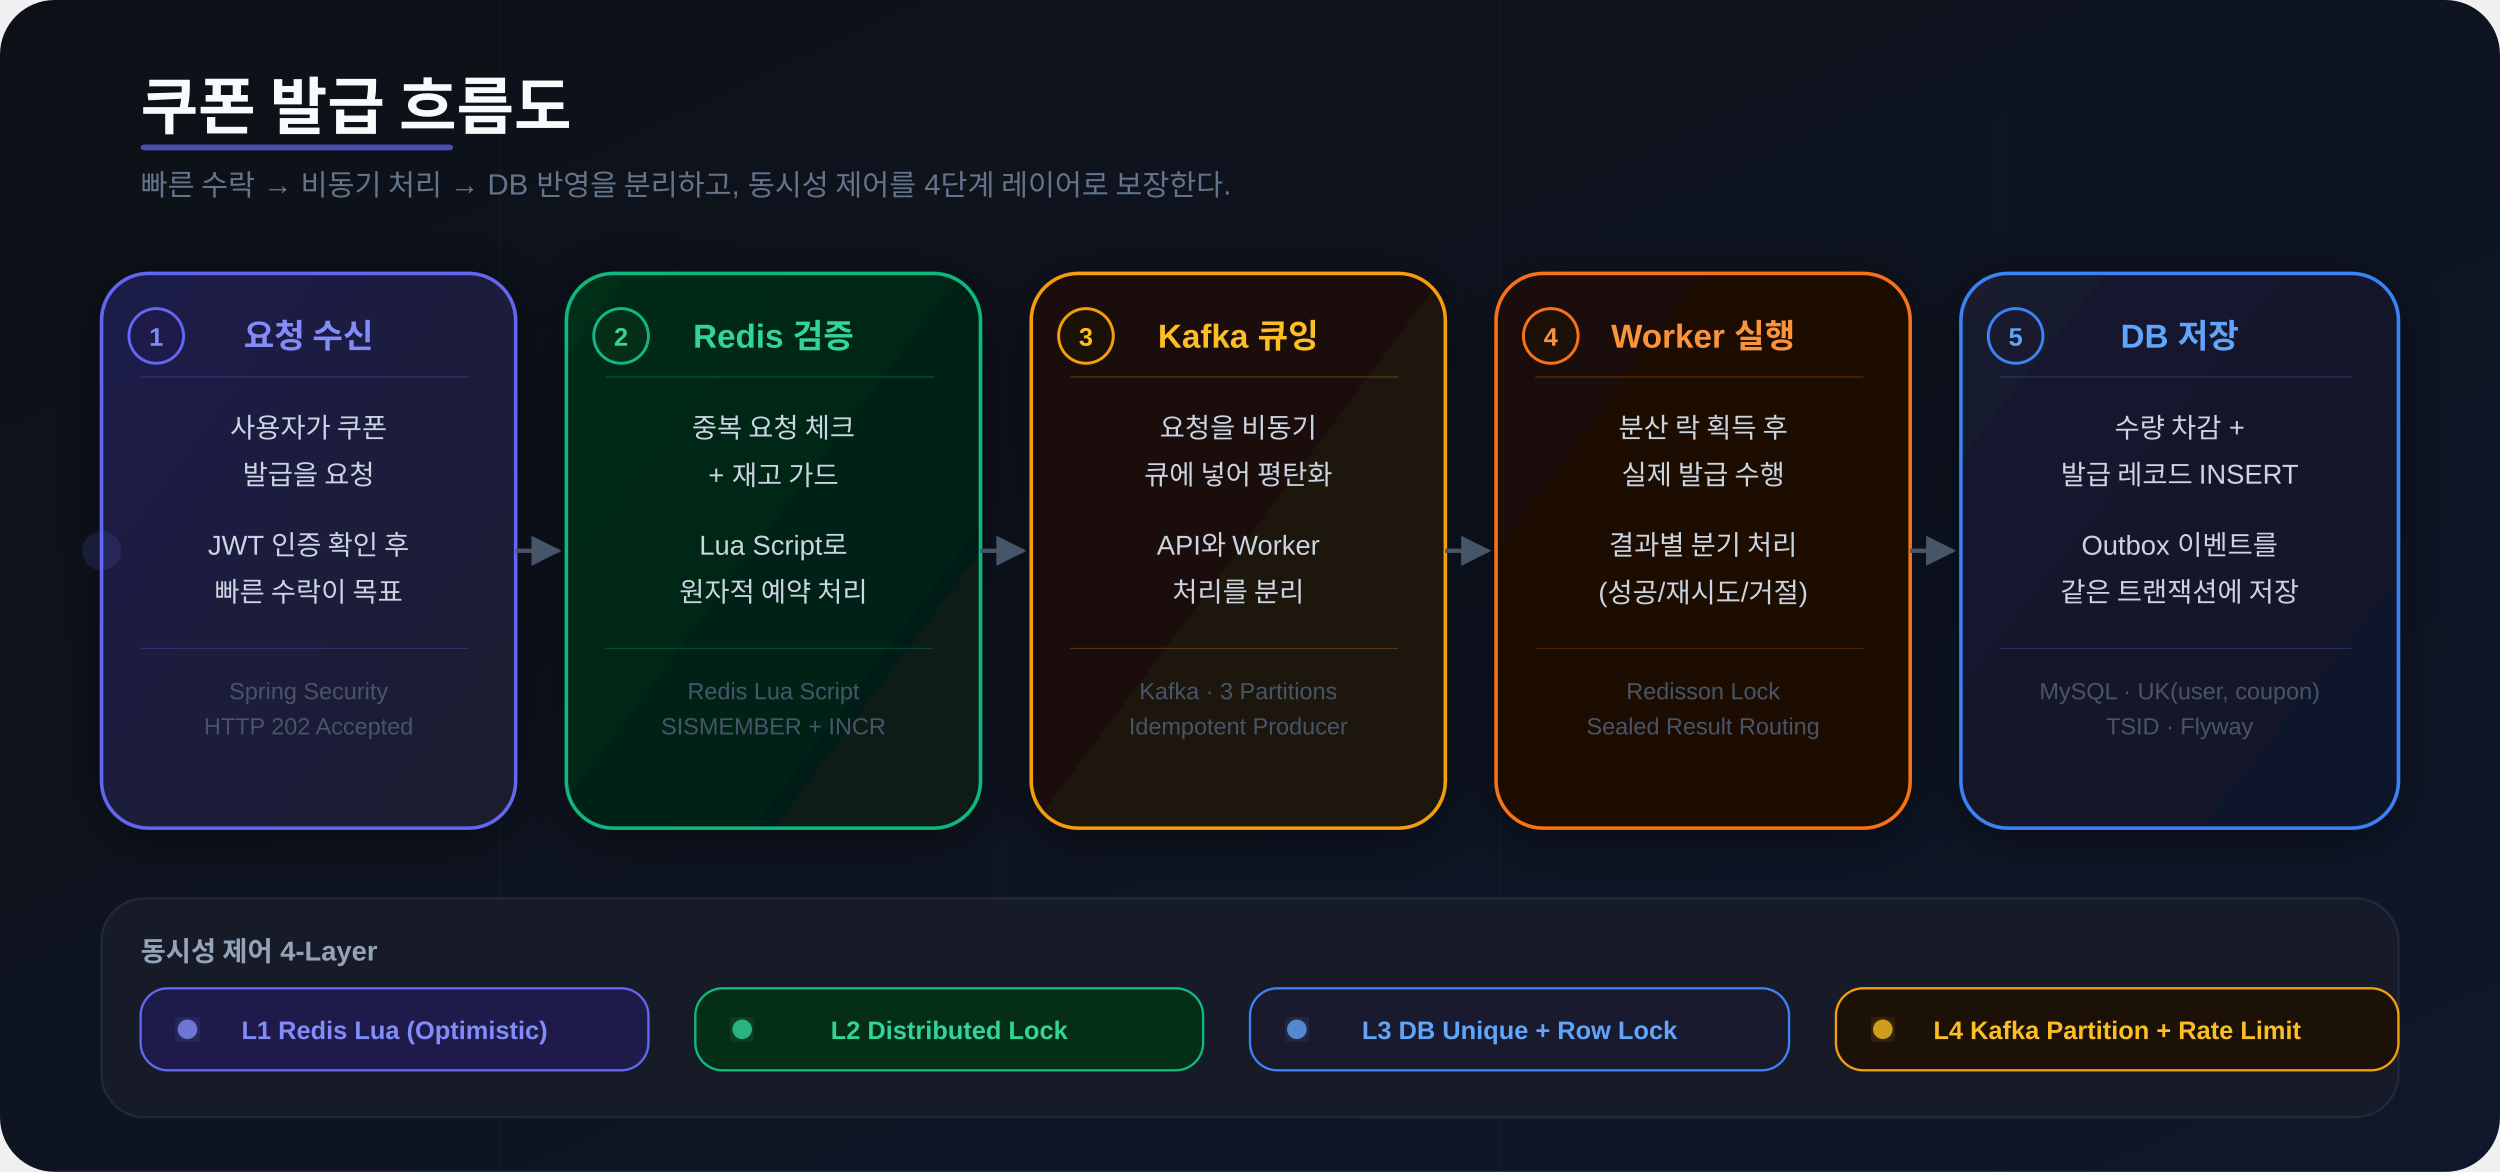
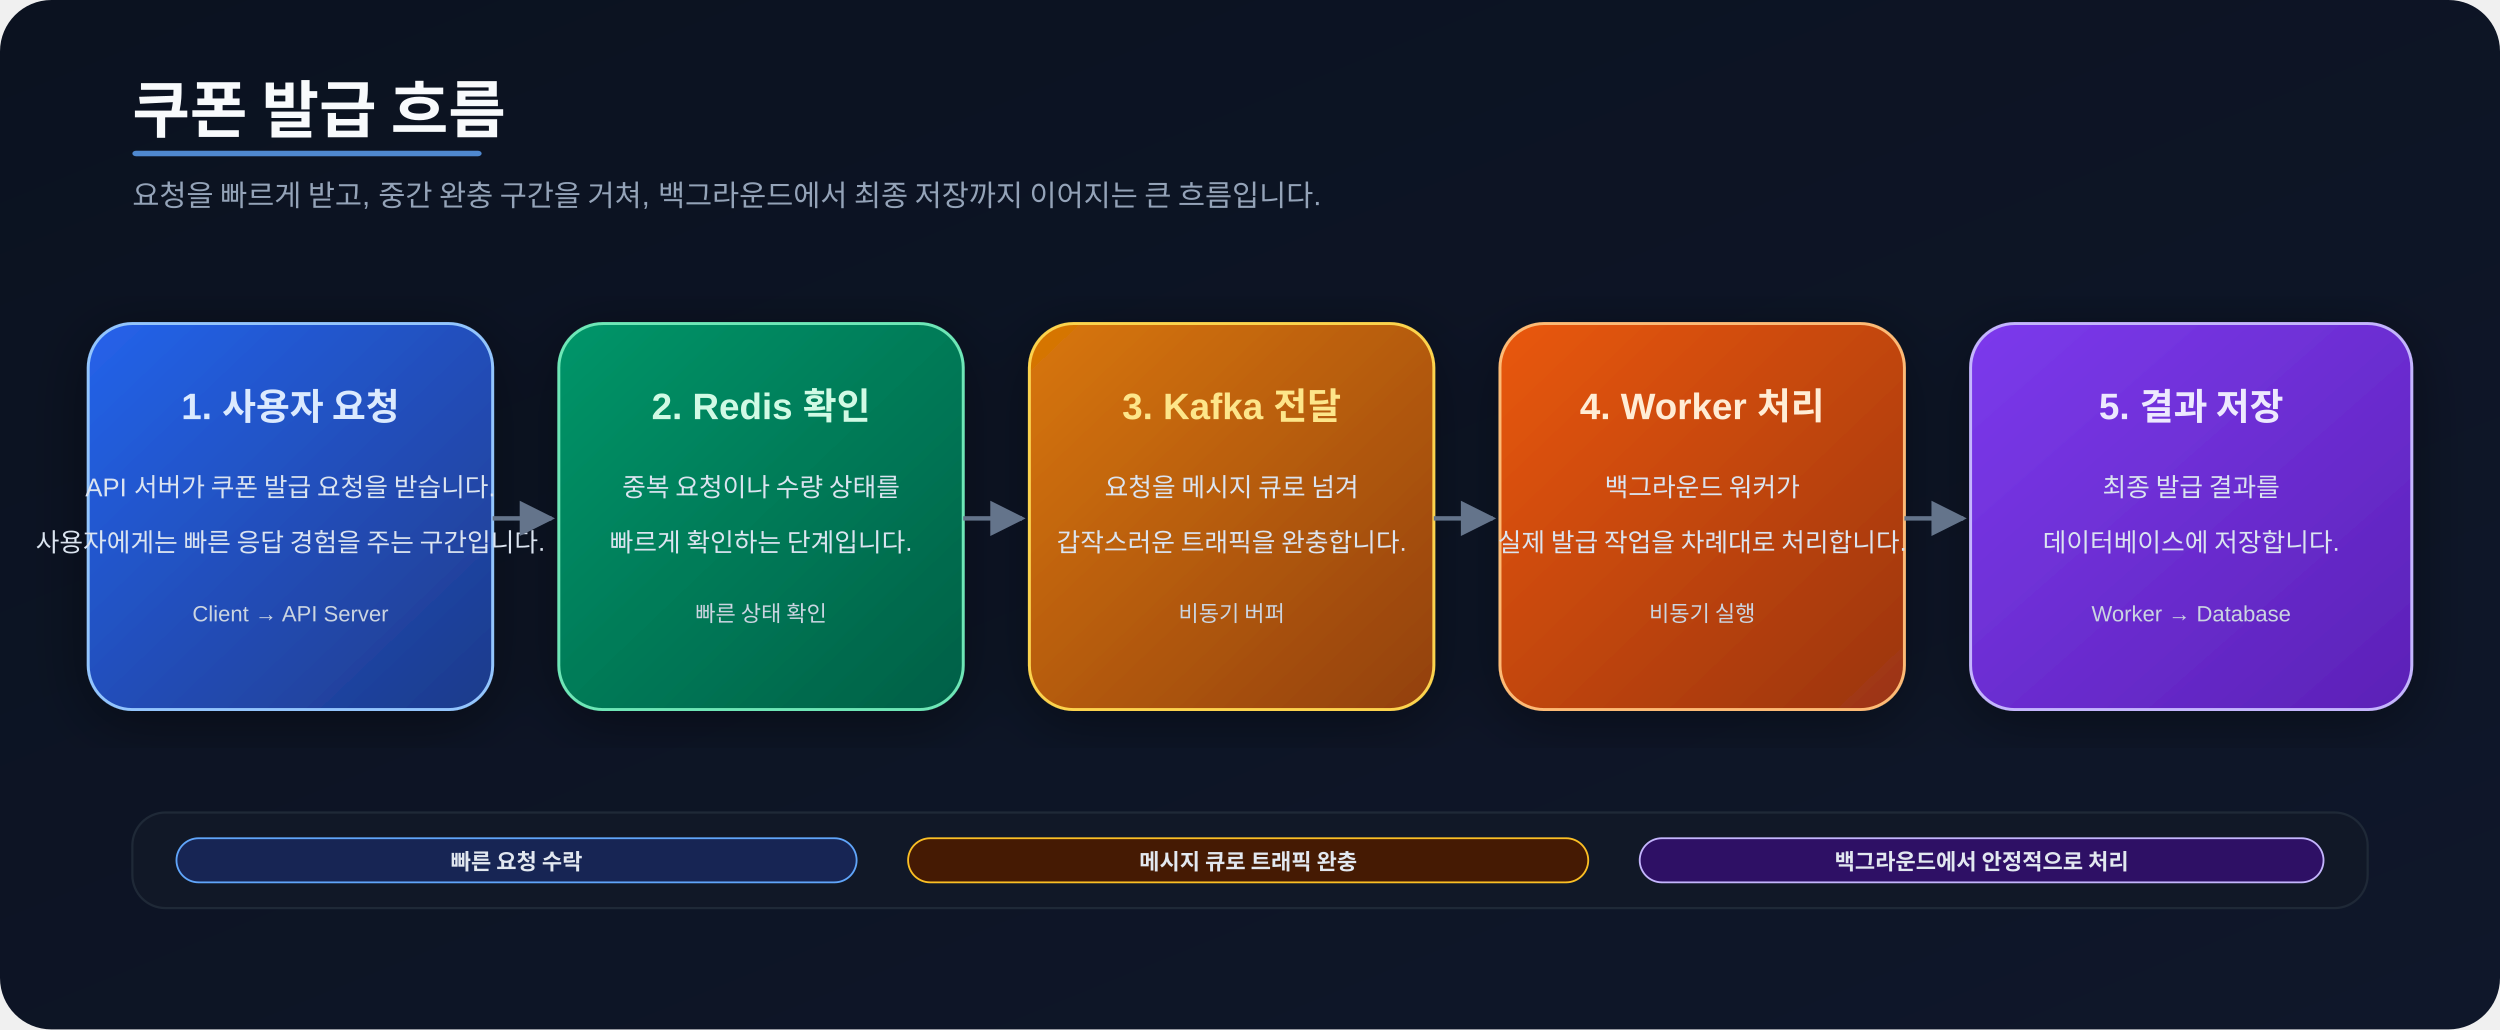
- <svg xmlns="http://www.w3.org/2000/svg" viewBox="0 0 1280 600" font-family="'Segoe UI', 'Apple SD Gothic Neo', Arial, sans-serif">
+ <svg xmlns="http://www.w3.org/2000/svg" viewBox="0 0 1360 560" font-family="'Segoe UI', 'Apple SD Gothic Neo', Arial, sans-serif">
  <defs>
    <linearGradient id="bg" x1="0%" y1="0%" x2="100%" y2="100%">
-       <stop offset="0%" stop-color="#0d1117" />
+       <stop offset="0%" stop-color="#0b1220" />
      <stop offset="100%" stop-color="#0f172a" />
    </linearGradient>
-     <linearGradient id="s1" x1="0%" y1="0%" x2="100%" y2="100%">
-       <stop offset="0%" stop-color="#1e1b4b" />
-       <stop offset="100%" stop-color="#1a1a2e" />
+     <linearGradient id="c1" x1="0%" y1="0%" x2="100%" y2="100%">
+       <stop offset="0%" stop-color="#2563eb" />
+       <stop offset="100%" stop-color="#1e3a8a" />
    </linearGradient>
-     <linearGradient id="s2" x1="0%" y1="0%" x2="100%" y2="100%">
-       <stop offset="0%" stop-color="#052e16" />
-       <stop offset="100%" stop-color="#071a15" />
+     <linearGradient id="c2" x1="0%" y1="0%" x2="100%" y2="100%">
+       <stop offset="0%" stop-color="#059669" />
+       <stop offset="100%" stop-color="#065f46" />
    </linearGradient>
-     <linearGradient id="s3" x1="0%" y1="0%" x2="100%" y2="100%">
-       <stop offset="0%" stop-color="#1c1107" />
-       <stop offset="100%" stop-color="#1a1207" />
+     <linearGradient id="c3" x1="0%" y1="0%" x2="100%" y2="100%">
+       <stop offset="0%" stop-color="#d97706" />
+       <stop offset="100%" stop-color="#92400e" />
    </linearGradient>
-     <linearGradient id="s4" x1="0%" y1="0%" x2="100%" y2="100%">
-       <stop offset="0%" stop-color="#1c1107" />
-       <stop offset="100%" stop-color="#1a0f05" />
+     <linearGradient id="c4" x1="0%" y1="0%" x2="100%" y2="100%">
+       <stop offset="0%" stop-color="#ea580c" />
+       <stop offset="100%" stop-color="#9a3412" />
    </linearGradient>
-     <linearGradient id="s5" x1="0%" y1="0%" x2="100%" y2="100%">
-       <stop offset="0%" stop-color="#1a1a2e" />
-       <stop offset="100%" stop-color="#0f172a" />
+     <linearGradient id="c5" x1="0%" y1="0%" x2="100%" y2="100%">
+       <stop offset="0%" stop-color="#7c3aed" />
+       <stop offset="100%" stop-color="#5b21b6" />
    </linearGradient>
-     <marker id="arrGray" viewBox="0 0 10 10" refX="9" refY="5" markerWidth="7" markerHeight="7" orient="auto-start-reverse">
-       <path d="M 0 0 L 10 5 L 0 10 z" fill="#475569" />
+     <marker id="arrow" viewBox="0 0 10 10" refX="9" refY="5" markerWidth="8" markerHeight="8" orient="auto-start-reverse">
+       <path d="M 0 0 L 10 5 L 0 10 z" fill="#64748b" />
    </marker>
-     <filter id="glow">
-       <feGaussianBlur stdDeviation="6" result="b" />
-       <feMerge>
-         <feMergeNode in="b" />
-         <feMergeNode in="SourceGraphic" />
-       </feMerge>
-     </filter>
    <filter id="shadow">
-       <feDropShadow dx="0" dy="4" stdDeviation="14" flood-color="#000" flood-opacity="0.5" />
+       <feDropShadow dx="0" dy="6" stdDeviation="16" flood-color="#000" flood-opacity="0.4" />
    </filter>
    <style>
-       .title { fill: #f8fafc; font-size: 32px; font-weight: 700; }
-       .subtitle { fill: #64748b; font-size: 15px; }
-       .step { font-size: 17px; font-weight: 700; }
-       .body { fill: #cbd5e1; font-size: 14px; }
-       .tech { fill: #475569; font-size: 12px; }
-       .note { fill: #64748b; font-size: 13px; }
+       .title { fill: #f8fafc; font-size: 34px; font-weight: 700; }
+       .subtitle { fill: #94a3b8; font-size: 16px; }
+       .label { font-size: 20px; font-weight: 700; }
+       .body { fill: #dbe4f0; font-size: 14px; }
+       .meta { fill: #cbd5e1; font-size: 12px; }
+       .chip { fill: #e2e8f0; font-size: 12px; font-weight: 700; }
    </style>
  </defs>
-   <rect width="1280" height="600" rx="28" fill="url(#bg)" />
-   <line x1="256" y1="0" x2="256" y2="600" stroke="#fff" stroke-width="0.3" opacity="0.04" />
-   <line x1="512" y1="0" x2="512" y2="600" stroke="#fff" stroke-width="0.3" opacity="0.04" />
-   <line x1="768" y1="0" x2="768" y2="600" stroke="#fff" stroke-width="0.3" opacity="0.04" />
-   <line x1="1024" y1="0" x2="1024" y2="600" stroke="#fff" stroke-width="0.3" opacity="0.04" />
-   <text x="72" y="66" class="title">쿠폰 발급 흐름도</text>
-   <rect x="72" y="74" width="160" height="3" rx="2" fill="#6366f1" opacity="0.7" />
-   <text x="72" y="100" class="subtitle">빠른 수락 → 비동기 처리 → DB 반영을 분리하고, 동시성 제어를 4단계 레이어로 보장한다.</text>
+   <rect width="1360" height="560" rx="28" fill="url(#bg)" />
+   <text x="72" y="72" class="title">쿠폰 발급 흐름</text>
+   <rect x="72" y="82" width="190" height="3" rx="2" fill="#60a5fa" opacity="0.8" />
+   <text x="72" y="112" class="subtitle">요청을 빠르게 받고, 중간 완충 구간을 거쳐, 백그라운드에서 최종 저장까지 이어지는 큰 흐름입니다.</text>
  <g filter="url(#shadow)">
-     <rect x="52" y="140" width="212" height="284" rx="24" fill="url(#s1)" stroke="#6366f1" stroke-width="1.8" />
+     <rect x="48" y="176" width="220" height="210" rx="24" fill="url(#c1)" stroke="#93c5fd" stroke-width="1.6" />
+     <rect x="304" y="176" width="220" height="210" rx="24" fill="url(#c2)" stroke="#6ee7b7" stroke-width="1.6" />
+     <rect x="560" y="176" width="220" height="210" rx="24" fill="url(#c3)" stroke="#fcd34d" stroke-width="1.6" />
+     <rect x="816" y="176" width="220" height="210" rx="24" fill="url(#c4)" stroke="#fdba74" stroke-width="1.6" />
+     <rect x="1072" y="176" width="240" height="210" rx="24" fill="url(#c5)" stroke="#c4b5fd" stroke-width="1.6" />
  </g>
-   <circle cx="52" cy="282" r="10" fill="#6366f1" opacity="0.15" />
-   <circle cx="80" cy="172" r="14" fill="#1e1b4b" stroke="#6366f1" stroke-width="1.5" />
-   <text x="80" y="177" text-anchor="middle" fill="#818cf8" font-size="13px" font-weight="700">1</text>
-   <text x="158" y="178" text-anchor="middle" fill="#818cf8" class="step">요청 수신</text>
-   <line x1="72" y1="193" x2="240" y2="193" stroke="#6366f1" stroke-width="0.6" opacity="0.3" />
-   <text x="158" y="224" text-anchor="middle" class="body">사용자가 쿠폰</text>
-   <text x="158" y="248" text-anchor="middle" class="body">발급을 요청</text>
-   <text x="158" y="284" text-anchor="middle" class="body">JWT 인증 확인 후</text>
-   <text x="158" y="308" text-anchor="middle" class="body">빠른 수락이 목표</text>
-   <line x1="72" y1="332" x2="240" y2="332" stroke="#6366f1" stroke-width="0.6" opacity="0.25" />
-   <text x="158" y="358" text-anchor="middle" class="tech">Spring Security</text>
-   <text x="158" y="376" text-anchor="middle" class="tech">HTTP 202 Accepted</text>
-   <g filter="url(#shadow)">
-     <rect x="290" y="140" width="212" height="284" rx="24" fill="url(#s2)" stroke="#10b981" stroke-width="1.8" />
-   </g>
-   <circle cx="318" cy="172" r="14" fill="#052e16" stroke="#10b981" stroke-width="1.5" />
-   <text x="318" y="177" text-anchor="middle" fill="#34d399" font-size="13px" font-weight="700">2</text>
-   <text x="396" y="178" text-anchor="middle" fill="#34d399" class="step">Redis 검증</text>
-   <line x1="310" y1="193" x2="478" y2="193" stroke="#10b981" stroke-width="0.6" opacity="0.3" />
-   <text x="396" y="224" text-anchor="middle" class="body">중복 요청 체크</text>
-   <text x="396" y="248" text-anchor="middle" class="body">+ 재고 가드</text>
-   <text x="396" y="284" text-anchor="middle" class="body">Lua Script로</text>
-   <text x="396" y="308" text-anchor="middle" class="body">원자적 예약 처리</text>
-   <line x1="310" y1="332" x2="478" y2="332" stroke="#10b981" stroke-width="0.6" opacity="0.25" />
-   <text x="396" y="358" text-anchor="middle" class="tech">Redis Lua Script</text>
-   <text x="396" y="376" text-anchor="middle" class="tech">SISMEMBER + INCR</text>
-   <g filter="url(#shadow)">
-     <rect x="528" y="140" width="212" height="284" rx="24" fill="url(#s3)" stroke="#f59e0b" stroke-width="1.8" />
-   </g>
-   <circle cx="556" cy="172" r="14" fill="#1c1107" stroke="#f59e0b" stroke-width="1.5" />
-   <text x="556" y="177" text-anchor="middle" fill="#fbbf24" font-size="13px" font-weight="700">3</text>
-   <text x="634" y="178" text-anchor="middle" fill="#fbbf24" class="step">Kafka 큐잉</text>
-   <line x1="548" y1="193" x2="716" y2="193" stroke="#f59e0b" stroke-width="0.6" opacity="0.3" />
-   <text x="634" y="224" text-anchor="middle" class="body">요청을 비동기</text>
-   <text x="634" y="248" text-anchor="middle" class="body">큐에 넣어 평탄화</text>
-   <text x="634" y="284" text-anchor="middle" class="body">API와 Worker</text>
-   <text x="634" y="308" text-anchor="middle" class="body">처리를 분리</text>
-   <line x1="548" y1="332" x2="716" y2="332" stroke="#f59e0b" stroke-width="0.6" opacity="0.25" />
-   <text x="634" y="358" text-anchor="middle" class="tech">Kafka · 3 Partitions</text>
-   <text x="634" y="376" text-anchor="middle" class="tech">Idempotent Producer</text>
-   <g filter="url(#shadow)">
-     <rect x="766" y="140" width="212" height="284" rx="24" fill="url(#s4)" stroke="#f97316" stroke-width="1.8" />
-   </g>
-   <circle cx="794" cy="172" r="14" fill="#1c1107" stroke="#f97316" stroke-width="1.5" />
-   <text x="794" y="177" text-anchor="middle" fill="#fb923c" font-size="13px" font-weight="700">4</text>
-   <text x="872" y="178" text-anchor="middle" fill="#fb923c" class="step">Worker 실행</text>
-   <line x1="786" y1="193" x2="954" y2="193" stroke="#f97316" stroke-width="0.6" opacity="0.3" />
-   <text x="872" y="224" text-anchor="middle" class="body">분산 락 획득 후</text>
-   <text x="872" y="248" text-anchor="middle" class="body">실제 발급 수행</text>
-   <text x="872" y="284" text-anchor="middle" class="body">결과별 분기 처리</text>
-   <text x="872" y="308" text-anchor="middle" class="body">(성공/재시도/거절)</text>
-   <line x1="786" y1="332" x2="954" y2="332" stroke="#f97316" stroke-width="0.6" opacity="0.25" />
-   <text x="872" y="358" text-anchor="middle" class="tech">Redisson Lock</text>
-   <text x="872" y="376" text-anchor="middle" class="tech">Sealed Result Routing</text>
-   <g filter="url(#shadow)">
-     <rect x="1004" y="140" width="224" height="284" rx="24" fill="url(#s5)" stroke="#3b82f6" stroke-width="1.8" />
-   </g>
-   <circle cx="1032" cy="172" r="14" fill="#1a1a2e" stroke="#3b82f6" stroke-width="1.5" />
-   <text x="1032" y="177" text-anchor="middle" fill="#60a5fa" font-size="13px" font-weight="700">5</text>
-   <text x="1116" y="178" text-anchor="middle" fill="#60a5fa" class="step">DB 저장</text>
-   <line x1="1024" y1="193" x2="1204" y2="193" stroke="#3b82f6" stroke-width="0.6" opacity="0.3" />
-   <text x="1116" y="224" text-anchor="middle" class="body">수량 차감 +</text>
-   <text x="1116" y="248" text-anchor="middle" class="body">발급 레코드 INSERT</text>
-   <text x="1116" y="284" text-anchor="middle" class="body">Outbox 이벤트를</text>
-   <text x="1116" y="308" text-anchor="middle" class="body">같은 트랜잭션에 저장</text>
-   <line x1="1024" y1="332" x2="1204" y2="332" stroke="#3b82f6" stroke-width="0.6" opacity="0.25" />
-   <text x="1116" y="358" text-anchor="middle" class="tech">MySQL · UK(user, coupon)</text>
-   <text x="1116" y="376" text-anchor="middle" class="tech">TSID · Flyway</text>
-   <line x1="264" y1="282" x2="286" y2="282" stroke="#475569" stroke-width="2.2" marker-end="url(#arrGray)" />
-   <line x1="502" y1="282" x2="524" y2="282" stroke="#475569" stroke-width="2.2" marker-end="url(#arrGray)" />
-   <line x1="740" y1="282" x2="762" y2="282" stroke="#475569" stroke-width="2.2" marker-end="url(#arrGray)" />
-   <line x1="978" y1="282" x2="1000" y2="282" stroke="#475569" stroke-width="2.2" marker-end="url(#arrGray)" />
-   <rect x="52" y="460" width="1176" height="112" rx="22" fill="#161b27" stroke="#1e293b" stroke-width="1.2" />
-   <text x="72" y="492" fill="#94a3b8" font-size="14px" font-weight="700">동시성 제어 4-Layer</text>
-   <rect x="72" y="506" width="260" height="42" rx="14" fill="#1e1b4b" stroke="#6366f1" stroke-width="1.2" />
-   <circle cx="96" cy="527" r="5" fill="#818cf8" filter="url(#glow)" opacity="0.8" />
-   <text x="202" y="532" text-anchor="middle" fill="#818cf8" font-size="13px" font-weight="700">L1  Redis Lua (Optimistic)</text>
-   <rect x="356" y="506" width="260" height="42" rx="14" fill="#052e16" stroke="#10b981" stroke-width="1.2" />
-   <circle cx="380" cy="527" r="5" fill="#34d399" filter="url(#glow)" opacity="0.8" />
-   <text x="486" y="532" text-anchor="middle" fill="#34d399" font-size="13px" font-weight="700">L2  Distributed Lock</text>
-   <rect x="640" y="506" width="276" height="42" rx="14" fill="#1a1a2e" stroke="#3b82f6" stroke-width="1.2" />
-   <circle cx="664" cy="527" r="5" fill="#60a5fa" filter="url(#glow)" opacity="0.8" />
-   <text x="778" y="532" text-anchor="middle" fill="#60a5fa" font-size="13px" font-weight="700">L3  DB Unique + Row Lock</text>
-   <rect x="940" y="506" width="288" height="42" rx="14" fill="#1c1107" stroke="#f59e0b" stroke-width="1.2" />
-   <circle cx="964" cy="527" r="5" fill="#fbbf24" filter="url(#glow)" opacity="0.8" />
-   <text x="1084" y="532" text-anchor="middle" fill="#fbbf24" font-size="13px" font-weight="700">L4  Kafka Partition + Rate Limit</text>
+   <text x="158" y="228" text-anchor="middle" fill="#dbeafe" class="label">1. 사용자 요청</text>
+   <text x="158" y="270" text-anchor="middle" class="body">API 서버가 쿠폰 발급 요청을 받습니다.</text>
+   <text x="158" y="300" text-anchor="middle" class="body">사용자에게는 빠른 응답 경험을 주는 구간입니다.</text>
+   <text x="158" y="338" text-anchor="middle" class="meta">Client → API Server</text>
+   <text x="414" y="228" text-anchor="middle" fill="#d1fae5" class="label">2. Redis 확인</text>
+   <text x="414" y="270" text-anchor="middle" class="body">중복 요청이나 수량 상태를</text>
+   <text x="414" y="300" text-anchor="middle" class="body">빠르게 확인하는 단계입니다.</text>
+   <text x="414" y="338" text-anchor="middle" class="meta">빠른 상태 확인</text>
+   <text x="670" y="228" text-anchor="middle" fill="#fde68a" class="label">3. Kafka 전달</text>
+   <text x="670" y="270" text-anchor="middle" class="body">요청을 메시지 큐로 넘겨</text>
+   <text x="670" y="300" text-anchor="middle" class="body">갑작스러운 트래픽을 완충합니다.</text>
+   <text x="670" y="338" text-anchor="middle" class="meta">비동기 버퍼</text>
+   <text x="926" y="228" text-anchor="middle" fill="#ffedd5" class="label">4. Worker 처리</text>
+   <text x="926" y="270" text-anchor="middle" class="body">백그라운드 워커가</text>
+   <text x="926" y="300" text-anchor="middle" class="body">실제 발급 작업을 차례대로 처리합니다.</text>
+   <text x="926" y="338" text-anchor="middle" class="meta">비동기 실행</text>
+   <text x="1192" y="228" text-anchor="middle" fill="#ede9fe" class="label">5. 결과 저장</text>
+   <text x="1192" y="270" text-anchor="middle" class="body">최종 발급 결과를</text>
+   <text x="1192" y="300" text-anchor="middle" class="body">데이터베이스에 저장합니다.</text>
+   <text x="1192" y="338" text-anchor="middle" class="meta">Worker → Database</text>
+   <line x1="268" y1="282" x2="300" y2="282" stroke="#64748b" stroke-width="2.4" marker-end="url(#arrow)" />
+   <line x1="524" y1="282" x2="556" y2="282" stroke="#64748b" stroke-width="2.4" marker-end="url(#arrow)" />
+   <line x1="780" y1="282" x2="812" y2="282" stroke="#64748b" stroke-width="2.4" marker-end="url(#arrow)" />
+   <line x1="1036" y1="282" x2="1068" y2="282" stroke="#64748b" stroke-width="2.4" marker-end="url(#arrow)" />
+   <rect x="72" y="442" width="1216" height="52" rx="18" fill="#111827" stroke="#1f2937" stroke-width="1.2" />
+   <rect x="96" y="456" width="370" height="24" rx="12" fill="#172554" stroke="#60a5fa" stroke-width="1" />
+   <rect x="494" y="456" width="370" height="24" rx="12" fill="#451a03" stroke="#fbbf24" stroke-width="1" />
+   <rect x="892" y="456" width="372" height="24" rx="12" fill="#2e1065" stroke="#c4b5fd" stroke-width="1" />
+   <text x="281" y="473" text-anchor="middle" class="chip">빠른 요청 수락</text>
+   <text x="679" y="473" text-anchor="middle" class="chip">메시지 큐로 트래픽 완충</text>
+   <text x="1078" y="473" text-anchor="middle" class="chip">백그라운드에서 안정적으로 처리</text>
</svg>
